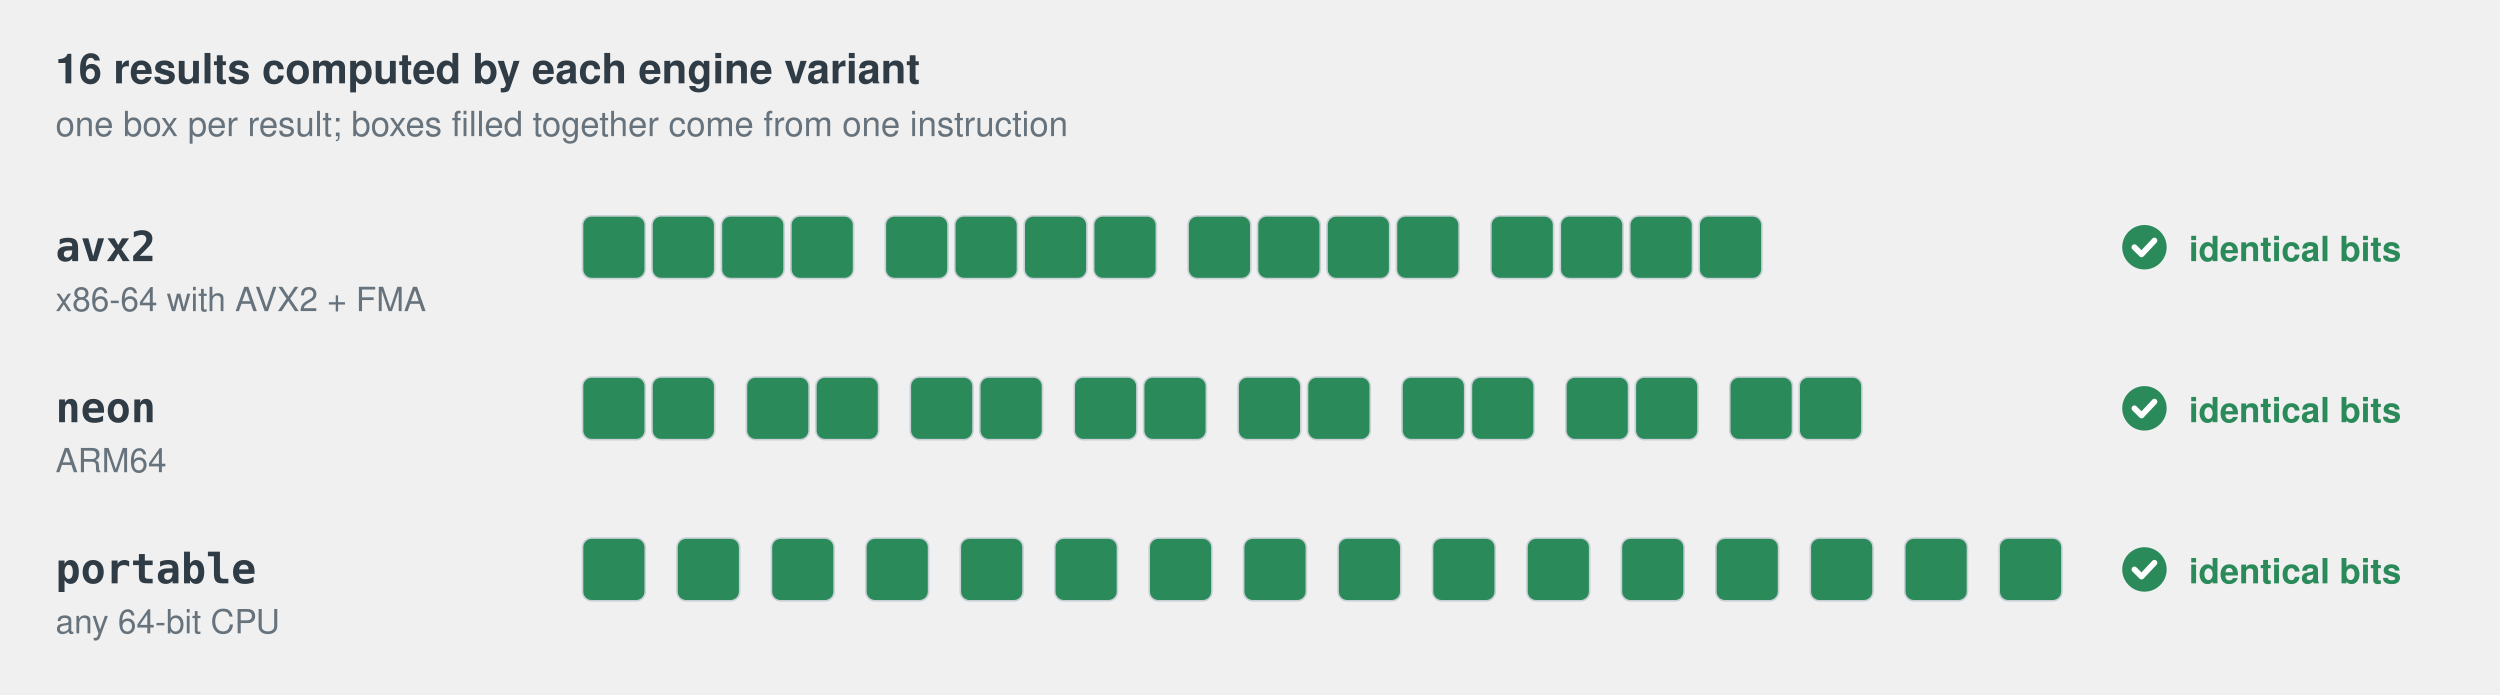
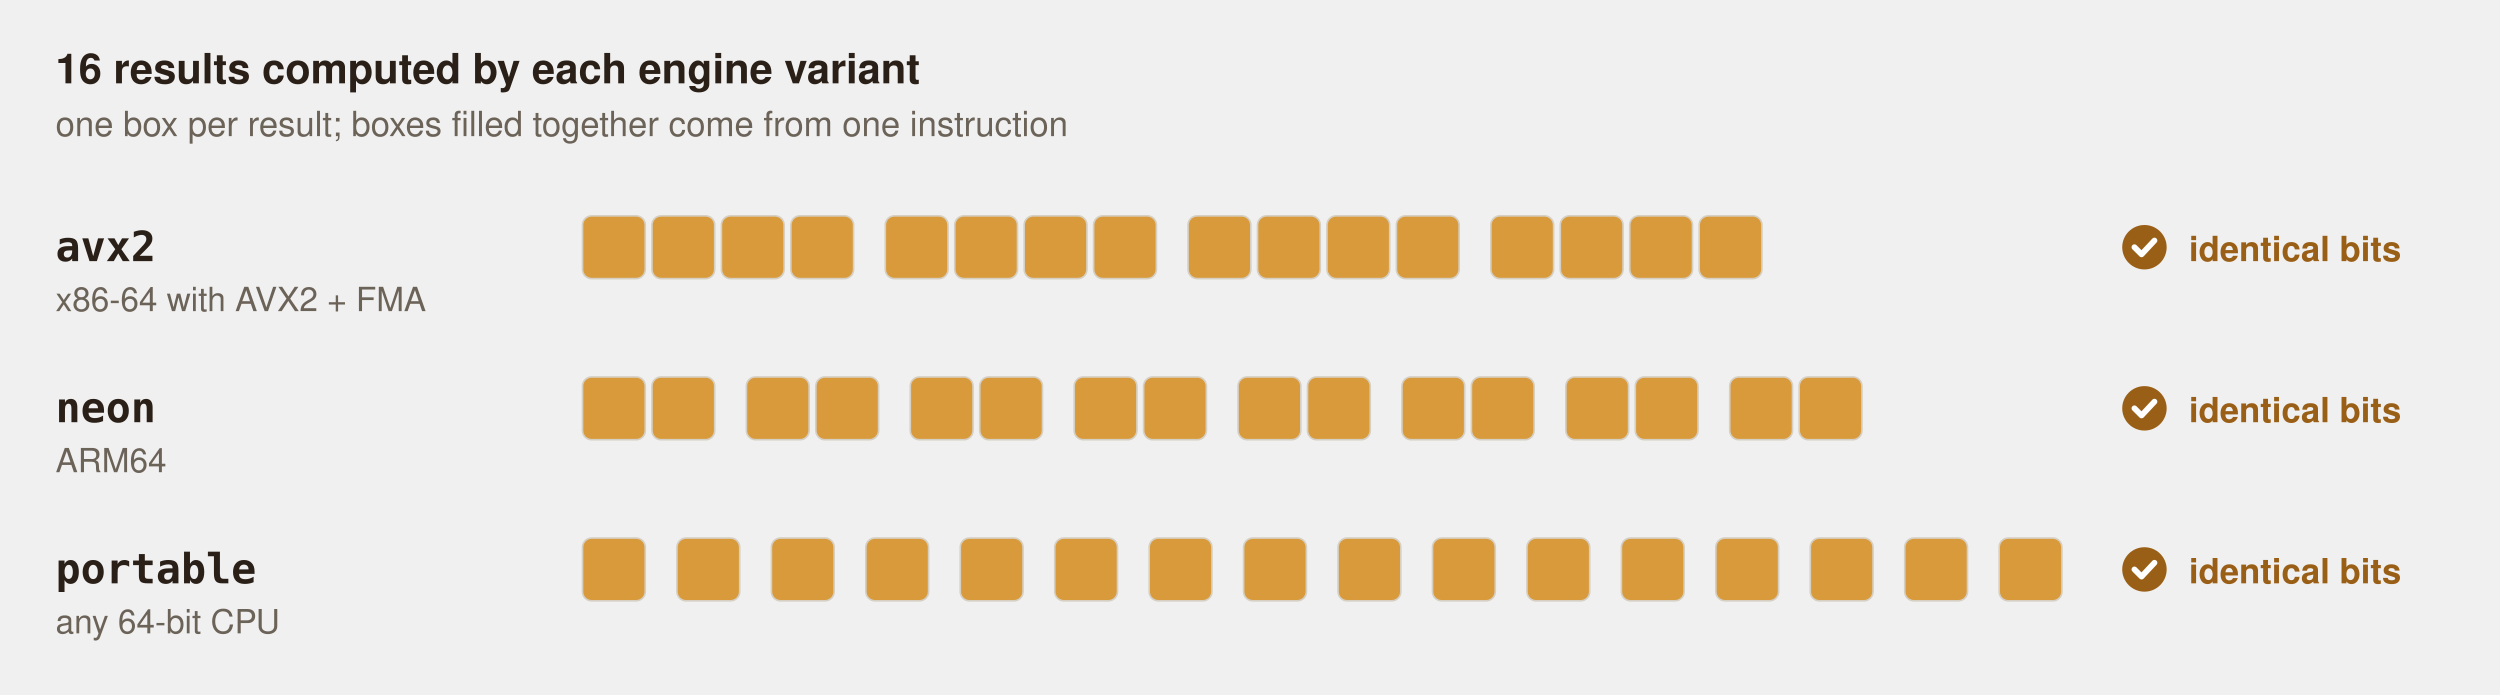
<svg xmlns="http://www.w3.org/2000/svg" viewBox="0 0 900 250" width="900" height="250" role="img" aria-labelledby="title desc">
  <style>text{font-family:"Helvetica Neue", Helvetica, Arial, "Liberation Sans", sans-serif}.mono{font-family:Menlo, Consolas, "DejaVu Sans Mono", "Liberation Mono", monospace}.static-only{display:none}@keyframes growX{from{transform:scaleX(0)}}@keyframes growY{from{transform:scaleY(0)}}@keyframes fadein{from{opacity:0}}@keyframes draw{from{stroke-dashoffset:1}}.a1{animation:ka1 8s ease-in-out infinite}@keyframes ka1{0.000%{opacity:0}10.000%{opacity:0}11.500%{opacity:1}92.500%{opacity:1}94.000%{opacity:0}100.000%{opacity:0}}.a2{animation:ka2 8s ease-in-out infinite}@keyframes ka2{0.000%{opacity:0}10.000%{opacity:0}11.500%{opacity:1}92.500%{opacity:1}94.000%{opacity:0}100.000%{opacity:0}}.a3{animation:ka3 8s ease-in-out infinite}@keyframes ka3{0.000%{opacity:0}10.000%{opacity:0}11.500%{opacity:1}92.500%{opacity:1}94.000%{opacity:0}100.000%{opacity:0}}.a4{animation:ka4 8s ease-in-out infinite}@keyframes ka4{0.000%{opacity:0}10.000%{opacity:0}11.500%{opacity:1}92.500%{opacity:1}94.000%{opacity:0}100.000%{opacity:0}}.a5{animation:ka5 8s ease-in-out infinite}@keyframes ka5{0.000%{opacity:0}13.500%{opacity:0}15.000%{opacity:1}92.500%{opacity:1}94.000%{opacity:0}100.000%{opacity:0}}.a6{animation:ka6 8s ease-in-out infinite}@keyframes ka6{0.000%{opacity:0}13.500%{opacity:0}15.000%{opacity:1}92.500%{opacity:1}94.000%{opacity:0}100.000%{opacity:0}}.a7{animation:ka7 8s ease-in-out infinite}@keyframes ka7{0.000%{opacity:0}13.500%{opacity:0}15.000%{opacity:1}92.500%{opacity:1}94.000%{opacity:0}100.000%{opacity:0}}.a8{animation:ka8 8s ease-in-out infinite}@keyframes ka8{0.000%{opacity:0}13.500%{opacity:0}15.000%{opacity:1}92.500%{opacity:1}94.000%{opacity:0}100.000%{opacity:0}}.a9{animation:ka9 8s ease-in-out infinite}@keyframes ka9{0.000%{opacity:0}17.000%{opacity:0}18.500%{opacity:1}92.500%{opacity:1}94.000%{opacity:0}100.000%{opacity:0}}.a10{animation:ka10 8s ease-in-out infinite}@keyframes ka10{0.000%{opacity:0}17.000%{opacity:0}18.500%{opacity:1}92.500%{opacity:1}94.000%{opacity:0}100.000%{opacity:0}}.a11{animation:ka11 8s ease-in-out infinite}@keyframes ka11{0.000%{opacity:0}17.000%{opacity:0}18.500%{opacity:1}92.500%{opacity:1}94.000%{opacity:0}100.000%{opacity:0}}.a12{animation:ka12 8s ease-in-out infinite}@keyframes ka12{0.000%{opacity:0}17.000%{opacity:0}18.500%{opacity:1}92.500%{opacity:1}94.000%{opacity:0}100.000%{opacity:0}}.a13{animation:ka13 8s ease-in-out infinite}@keyframes ka13{0.000%{opacity:0}20.500%{opacity:0}22.000%{opacity:1}92.500%{opacity:1}94.000%{opacity:0}100.000%{opacity:0}}.a14{animation:ka14 8s ease-in-out infinite}@keyframes ka14{0.000%{opacity:0}20.500%{opacity:0}22.000%{opacity:1}92.500%{opacity:1}94.000%{opacity:0}100.000%{opacity:0}}.a15{animation:ka15 8s ease-in-out infinite}@keyframes ka15{0.000%{opacity:0}20.500%{opacity:0}22.000%{opacity:1}92.500%{opacity:1}94.000%{opacity:0}100.000%{opacity:0}}.a16{animation:ka16 8s ease-in-out infinite}@keyframes ka16{0.000%{opacity:0}20.500%{opacity:0}22.000%{opacity:1}92.500%{opacity:1}94.000%{opacity:0}100.000%{opacity:0}}.a17{animation:ka17 8s ease-in-out infinite}@keyframes ka17{0.000%{opacity:0}26.500%{opacity:0}30.250%{opacity:1}92.500%{opacity:1}96.250%{opacity:0}100.000%{opacity:0}}.a18{animation:ka18 8s ease-in-out infinite}@keyframes ka18{0.000%{opacity:0}10.000%{opacity:0}11.500%{opacity:1}92.500%{opacity:1}94.000%{opacity:0}100.000%{opacity:0}}.a19{animation:ka19 8s ease-in-out infinite}@keyframes ka19{0.000%{opacity:0}10.000%{opacity:0}11.500%{opacity:1}92.500%{opacity:1}94.000%{opacity:0}100.000%{opacity:0}}.a20{animation:ka20 8s ease-in-out infinite}@keyframes ka20{0.000%{opacity:0}13.500%{opacity:0}15.000%{opacity:1}92.500%{opacity:1}94.000%{opacity:0}100.000%{opacity:0}}.a21{animation:ka21 8s ease-in-out infinite}@keyframes ka21{0.000%{opacity:0}13.500%{opacity:0}15.000%{opacity:1}92.500%{opacity:1}94.000%{opacity:0}100.000%{opacity:0}}.a22{animation:ka22 8s ease-in-out infinite}@keyframes ka22{0.000%{opacity:0}17.000%{opacity:0}18.500%{opacity:1}92.500%{opacity:1}94.000%{opacity:0}100.000%{opacity:0}}.a23{animation:ka23 8s ease-in-out infinite}@keyframes ka23{0.000%{opacity:0}17.000%{opacity:0}18.500%{opacity:1}92.500%{opacity:1}94.000%{opacity:0}100.000%{opacity:0}}.a24{animation:ka24 8s ease-in-out infinite}@keyframes ka24{0.000%{opacity:0}20.500%{opacity:0}22.000%{opacity:1}92.500%{opacity:1}94.000%{opacity:0}100.000%{opacity:0}}.a25{animation:ka25 8s ease-in-out infinite}@keyframes ka25{0.000%{opacity:0}20.500%{opacity:0}22.000%{opacity:1}92.500%{opacity:1}94.000%{opacity:0}100.000%{opacity:0}}.a26{animation:ka26 8s ease-in-out infinite}@keyframes ka26{0.000%{opacity:0}24.000%{opacity:0}25.500%{opacity:1}92.500%{opacity:1}94.000%{opacity:0}100.000%{opacity:0}}.a27{animation:ka27 8s ease-in-out infinite}@keyframes ka27{0.000%{opacity:0}24.000%{opacity:0}25.500%{opacity:1}92.500%{opacity:1}94.000%{opacity:0}100.000%{opacity:0}}.a28{animation:ka28 8s ease-in-out infinite}@keyframes ka28{0.000%{opacity:0}27.500%{opacity:0}29.000%{opacity:1}92.500%{opacity:1}94.000%{opacity:0}100.000%{opacity:0}}.a29{animation:ka29 8s ease-in-out infinite}@keyframes ka29{0.000%{opacity:0}27.500%{opacity:0}29.000%{opacity:1}92.500%{opacity:1}94.000%{opacity:0}100.000%{opacity:0}}.a30{animation:ka30 8s ease-in-out infinite}@keyframes ka30{0.000%{opacity:0}31.000%{opacity:0}32.500%{opacity:1}92.500%{opacity:1}94.000%{opacity:0}100.000%{opacity:0}}.a31{animation:ka31 8s ease-in-out infinite}@keyframes ka31{0.000%{opacity:0}31.000%{opacity:0}32.500%{opacity:1}92.500%{opacity:1}94.000%{opacity:0}100.000%{opacity:0}}.a32{animation:ka32 8s ease-in-out infinite}@keyframes ka32{0.000%{opacity:0}34.500%{opacity:0}36.000%{opacity:1}92.500%{opacity:1}94.000%{opacity:0}100.000%{opacity:0}}.a33{animation:ka33 8s ease-in-out infinite}@keyframes ka33{0.000%{opacity:0}34.500%{opacity:0}36.000%{opacity:1}92.500%{opacity:1}94.000%{opacity:0}100.000%{opacity:0}}.a34{animation:ka34 8s ease-in-out infinite}@keyframes ka34{0.000%{opacity:0}40.500%{opacity:0}44.250%{opacity:1}92.500%{opacity:1}96.250%{opacity:0}100.000%{opacity:0}}.a35{animation:ka35 8s ease-in-out infinite}@keyframes ka35{0.000%{opacity:0}10.000%{opacity:0}11.500%{opacity:1}92.500%{opacity:1}94.000%{opacity:0}100.000%{opacity:0}}.a36{animation:ka36 8s ease-in-out infinite}@keyframes ka36{0.000%{opacity:0}13.500%{opacity:0}15.000%{opacity:1}92.500%{opacity:1}94.000%{opacity:0}100.000%{opacity:0}}.a37{animation:ka37 8s ease-in-out infinite}@keyframes ka37{0.000%{opacity:0}17.000%{opacity:0}18.500%{opacity:1}92.500%{opacity:1}94.000%{opacity:0}100.000%{opacity:0}}.a38{animation:ka38 8s ease-in-out infinite}@keyframes ka38{0.000%{opacity:0}20.500%{opacity:0}22.000%{opacity:1}92.500%{opacity:1}94.000%{opacity:0}100.000%{opacity:0}}.a39{animation:ka39 8s ease-in-out infinite}@keyframes ka39{0.000%{opacity:0}24.000%{opacity:0}25.500%{opacity:1}92.500%{opacity:1}94.000%{opacity:0}100.000%{opacity:0}}.a40{animation:ka40 8s ease-in-out infinite}@keyframes ka40{0.000%{opacity:0}27.500%{opacity:0}29.000%{opacity:1}92.500%{opacity:1}94.000%{opacity:0}100.000%{opacity:0}}.a41{animation:ka41 8s ease-in-out infinite}@keyframes ka41{0.000%{opacity:0}31.000%{opacity:0}32.500%{opacity:1}92.500%{opacity:1}94.000%{opacity:0}100.000%{opacity:0}}.a42{animation:ka42 8s ease-in-out infinite}@keyframes ka42{0.000%{opacity:0}34.500%{opacity:0}36.000%{opacity:1}92.500%{opacity:1}94.000%{opacity:0}100.000%{opacity:0}}.a43{animation:ka43 8s ease-in-out infinite}@keyframes ka43{0.000%{opacity:0}38.000%{opacity:0}39.500%{opacity:1}92.500%{opacity:1}94.000%{opacity:0}100.000%{opacity:0}}.a44{animation:ka44 8s ease-in-out infinite}@keyframes ka44{0.000%{opacity:0}41.500%{opacity:0}43.000%{opacity:1}92.500%{opacity:1}94.000%{opacity:0}100.000%{opacity:0}}.a45{animation:ka45 8s ease-in-out infinite}@keyframes ka45{0.000%{opacity:0}45.000%{opacity:0}46.500%{opacity:1}92.500%{opacity:1}94.000%{opacity:0}100.000%{opacity:0}}.a46{animation:ka46 8s ease-in-out infinite}@keyframes ka46{0.000%{opacity:0}48.500%{opacity:0}50.000%{opacity:1}92.500%{opacity:1}94.000%{opacity:0}100.000%{opacity:0}}.a47{animation:ka47 8s ease-in-out infinite}@keyframes ka47{0.000%{opacity:0}52.000%{opacity:0}53.500%{opacity:1}92.500%{opacity:1}94.000%{opacity:0}100.000%{opacity:0}}.a48{animation:ka48 8s ease-in-out infinite}@keyframes ka48{0.000%{opacity:0}55.500%{opacity:0}57.000%{opacity:1}92.500%{opacity:1}94.000%{opacity:0}100.000%{opacity:0}}.a49{animation:ka49 8s ease-in-out infinite}@keyframes ka49{0.000%{opacity:0}59.000%{opacity:0}60.500%{opacity:1}92.500%{opacity:1}94.000%{opacity:0}100.000%{opacity:0}}.a50{animation:ka50 8s ease-in-out infinite}@keyframes ka50{0.000%{opacity:0}62.500%{opacity:0}64.000%{opacity:1}92.500%{opacity:1}94.000%{opacity:0}100.000%{opacity:0}}.a51{animation:ka51 8s ease-in-out infinite}@keyframes ka51{0.000%{opacity:0}68.500%{opacity:0}72.250%{opacity:1}92.500%{opacity:1}96.250%{opacity:0}100.000%{opacity:0}}@media (prefers-reduced-motion:reduce){*{animation:none!important}.transient{display:none}.static-only{display:inline}}</style>
-   <text x="20" y="30" font-size="15" fill="#2f3b45" font-weight="bold">16 results computed by each engine variant</text>
-   <text x="20" y="49" font-size="12.5" fill="#66727c">one box per result; boxes filled together come from one instruction</text>
-   <text x="20" y="94" font-size="15" fill="#2f3b45" font-weight="bold" class="mono">avx2</text>
-   <text x="20" y="112" font-size="12" fill="#66727c">x86-64 with AVX2 + FMA</text>
-   <rect x="210" y="78" width="22" height="22" fill="#ffffff" stroke="#c9d1d7" stroke-width="1.2" rx="3" />
-   <rect x="210" y="78" width="22" height="22" fill="#2b8a5a" rx="3" class="a1" />
-   <rect x="235" y="78" width="22" height="22" fill="#ffffff" stroke="#c9d1d7" stroke-width="1.2" rx="3" />
-   <rect x="235" y="78" width="22" height="22" fill="#2b8a5a" rx="3" class="a2" />
-   <rect x="260" y="78" width="22" height="22" fill="#ffffff" stroke="#c9d1d7" stroke-width="1.2" rx="3" />
-   <rect x="260" y="78" width="22" height="22" fill="#2b8a5a" rx="3" class="a3" />
-   <rect x="285" y="78" width="22" height="22" fill="#ffffff" stroke="#c9d1d7" stroke-width="1.2" rx="3" />
-   <rect x="285" y="78" width="22" height="22" fill="#2b8a5a" rx="3" class="a4" />
-   <rect x="319" y="78" width="22" height="22" fill="#ffffff" stroke="#c9d1d7" stroke-width="1.2" rx="3" />
-   <rect x="319" y="78" width="22" height="22" fill="#2b8a5a" rx="3" class="a5" />
-   <rect x="344" y="78" width="22" height="22" fill="#ffffff" stroke="#c9d1d7" stroke-width="1.2" rx="3" />
-   <rect x="344" y="78" width="22" height="22" fill="#2b8a5a" rx="3" class="a6" />
-   <rect x="369" y="78" width="22" height="22" fill="#ffffff" stroke="#c9d1d7" stroke-width="1.2" rx="3" />
-   <rect x="369" y="78" width="22" height="22" fill="#2b8a5a" rx="3" class="a7" />
-   <rect x="394" y="78" width="22" height="22" fill="#ffffff" stroke="#c9d1d7" stroke-width="1.2" rx="3" />
-   <rect x="394" y="78" width="22" height="22" fill="#2b8a5a" rx="3" class="a8" />
-   <rect x="428" y="78" width="22" height="22" fill="#ffffff" stroke="#c9d1d7" stroke-width="1.2" rx="3" />
-   <rect x="428" y="78" width="22" height="22" fill="#2b8a5a" rx="3" class="a9" />
-   <rect x="453" y="78" width="22" height="22" fill="#ffffff" stroke="#c9d1d7" stroke-width="1.2" rx="3" />
-   <rect x="453" y="78" width="22" height="22" fill="#2b8a5a" rx="3" class="a10" />
-   <rect x="478" y="78" width="22" height="22" fill="#ffffff" stroke="#c9d1d7" stroke-width="1.2" rx="3" />
-   <rect x="478" y="78" width="22" height="22" fill="#2b8a5a" rx="3" class="a11" />
-   <rect x="503" y="78" width="22" height="22" fill="#ffffff" stroke="#c9d1d7" stroke-width="1.2" rx="3" />
-   <rect x="503" y="78" width="22" height="22" fill="#2b8a5a" rx="3" class="a12" />
-   <rect x="537" y="78" width="22" height="22" fill="#ffffff" stroke="#c9d1d7" stroke-width="1.2" rx="3" />
-   <rect x="537" y="78" width="22" height="22" fill="#2b8a5a" rx="3" class="a13" />
-   <rect x="562" y="78" width="22" height="22" fill="#ffffff" stroke="#c9d1d7" stroke-width="1.2" rx="3" />
-   <rect x="562" y="78" width="22" height="22" fill="#2b8a5a" rx="3" class="a14" />
-   <rect x="587" y="78" width="22" height="22" fill="#ffffff" stroke="#c9d1d7" stroke-width="1.2" rx="3" />
-   <rect x="587" y="78" width="22" height="22" fill="#2b8a5a" rx="3" class="a15" />
-   <rect x="612" y="78" width="22" height="22" fill="#ffffff" stroke="#c9d1d7" stroke-width="1.2" rx="3" />
-   <rect x="612" y="78" width="22" height="22" fill="#2b8a5a" rx="3" class="a16" />
+   <text x="20" y="30" font-size="15" fill="#2a2018" font-weight="bold">16 results computed by each engine variant</text>
+   <text x="20" y="49" font-size="12.5" fill="#6b6258">one box per result; boxes filled together come from one instruction</text>
+   <text x="20" y="94" font-size="15" fill="#2a2018" font-weight="bold" class="mono">avx2</text>
+   <text x="20" y="112" font-size="12" fill="#6b6258">x86-64 with AVX2 + FMA</text>
+   <rect x="210" y="78" width="22" height="22" fill="#ffffff" stroke="#d6cfc3" stroke-width="1.2" rx="3" />
+   <rect x="210" y="78" width="22" height="22" fill="#d89a3a" rx="3" class="a1" />
+   <rect x="235" y="78" width="22" height="22" fill="#ffffff" stroke="#d6cfc3" stroke-width="1.2" rx="3" />
+   <rect x="235" y="78" width="22" height="22" fill="#d89a3a" rx="3" class="a2" />
+   <rect x="260" y="78" width="22" height="22" fill="#ffffff" stroke="#d6cfc3" stroke-width="1.2" rx="3" />
+   <rect x="260" y="78" width="22" height="22" fill="#d89a3a" rx="3" class="a3" />
+   <rect x="285" y="78" width="22" height="22" fill="#ffffff" stroke="#d6cfc3" stroke-width="1.2" rx="3" />
+   <rect x="285" y="78" width="22" height="22" fill="#d89a3a" rx="3" class="a4" />
+   <rect x="319" y="78" width="22" height="22" fill="#ffffff" stroke="#d6cfc3" stroke-width="1.2" rx="3" />
+   <rect x="319" y="78" width="22" height="22" fill="#d89a3a" rx="3" class="a5" />
+   <rect x="344" y="78" width="22" height="22" fill="#ffffff" stroke="#d6cfc3" stroke-width="1.2" rx="3" />
+   <rect x="344" y="78" width="22" height="22" fill="#d89a3a" rx="3" class="a6" />
+   <rect x="369" y="78" width="22" height="22" fill="#ffffff" stroke="#d6cfc3" stroke-width="1.2" rx="3" />
+   <rect x="369" y="78" width="22" height="22" fill="#d89a3a" rx="3" class="a7" />
+   <rect x="394" y="78" width="22" height="22" fill="#ffffff" stroke="#d6cfc3" stroke-width="1.2" rx="3" />
+   <rect x="394" y="78" width="22" height="22" fill="#d89a3a" rx="3" class="a8" />
+   <rect x="428" y="78" width="22" height="22" fill="#ffffff" stroke="#d6cfc3" stroke-width="1.2" rx="3" />
+   <rect x="428" y="78" width="22" height="22" fill="#d89a3a" rx="3" class="a9" />
+   <rect x="453" y="78" width="22" height="22" fill="#ffffff" stroke="#d6cfc3" stroke-width="1.2" rx="3" />
+   <rect x="453" y="78" width="22" height="22" fill="#d89a3a" rx="3" class="a10" />
+   <rect x="478" y="78" width="22" height="22" fill="#ffffff" stroke="#d6cfc3" stroke-width="1.2" rx="3" />
+   <rect x="478" y="78" width="22" height="22" fill="#d89a3a" rx="3" class="a11" />
+   <rect x="503" y="78" width="22" height="22" fill="#ffffff" stroke="#d6cfc3" stroke-width="1.2" rx="3" />
+   <rect x="503" y="78" width="22" height="22" fill="#d89a3a" rx="3" class="a12" />
+   <rect x="537" y="78" width="22" height="22" fill="#ffffff" stroke="#d6cfc3" stroke-width="1.2" rx="3" />
+   <rect x="537" y="78" width="22" height="22" fill="#d89a3a" rx="3" class="a13" />
+   <rect x="562" y="78" width="22" height="22" fill="#ffffff" stroke="#d6cfc3" stroke-width="1.2" rx="3" />
+   <rect x="562" y="78" width="22" height="22" fill="#d89a3a" rx="3" class="a14" />
+   <rect x="587" y="78" width="22" height="22" fill="#ffffff" stroke="#d6cfc3" stroke-width="1.2" rx="3" />
+   <rect x="587" y="78" width="22" height="22" fill="#d89a3a" rx="3" class="a15" />
+   <rect x="612" y="78" width="22" height="22" fill="#ffffff" stroke="#d6cfc3" stroke-width="1.2" rx="3" />
+   <rect x="612" y="78" width="22" height="22" fill="#d89a3a" rx="3" class="a16" />
  <g class="a17">
-     <circle cx="772" cy="89" r="8" fill="#2b8a5a" />
+     <circle cx="772" cy="89" r="8" fill="#9a5f16" />
    <path d="M768.4 89 l2.56 2.56 l4.64 -4.96" fill="none" stroke="#ffffff" stroke-width="2.08" stroke-linecap="round" stroke-linejoin="round" />
-     <text x="788" y="94" font-size="12.5" fill="#2b8a5a" font-weight="bold">identical bits</text>
+     <text x="788" y="94" font-size="12.5" fill="#9a5f16" font-weight="bold">identical bits</text>
  </g>
-   <text x="20" y="152" font-size="15" fill="#2f3b45" font-weight="bold" class="mono">neon</text>
-   <text x="20" y="170" font-size="12" fill="#66727c">ARM64</text>
-   <rect x="210" y="136" width="22" height="22" fill="#ffffff" stroke="#c9d1d7" stroke-width="1.2" rx="3" />
-   <rect x="210" y="136" width="22" height="22" fill="#2b8a5a" rx="3" class="a18" />
-   <rect x="235" y="136" width="22" height="22" fill="#ffffff" stroke="#c9d1d7" stroke-width="1.2" rx="3" />
-   <rect x="235" y="136" width="22" height="22" fill="#2b8a5a" rx="3" class="a19" />
-   <rect x="269" y="136" width="22" height="22" fill="#ffffff" stroke="#c9d1d7" stroke-width="1.2" rx="3" />
-   <rect x="269" y="136" width="22" height="22" fill="#2b8a5a" rx="3" class="a20" />
-   <rect x="294" y="136" width="22" height="22" fill="#ffffff" stroke="#c9d1d7" stroke-width="1.2" rx="3" />
-   <rect x="294" y="136" width="22" height="22" fill="#2b8a5a" rx="3" class="a21" />
-   <rect x="328" y="136" width="22" height="22" fill="#ffffff" stroke="#c9d1d7" stroke-width="1.2" rx="3" />
-   <rect x="328" y="136" width="22" height="22" fill="#2b8a5a" rx="3" class="a22" />
-   <rect x="353" y="136" width="22" height="22" fill="#ffffff" stroke="#c9d1d7" stroke-width="1.2" rx="3" />
-   <rect x="353" y="136" width="22" height="22" fill="#2b8a5a" rx="3" class="a23" />
-   <rect x="387" y="136" width="22" height="22" fill="#ffffff" stroke="#c9d1d7" stroke-width="1.2" rx="3" />
-   <rect x="387" y="136" width="22" height="22" fill="#2b8a5a" rx="3" class="a24" />
-   <rect x="412" y="136" width="22" height="22" fill="#ffffff" stroke="#c9d1d7" stroke-width="1.2" rx="3" />
-   <rect x="412" y="136" width="22" height="22" fill="#2b8a5a" rx="3" class="a25" />
-   <rect x="446" y="136" width="22" height="22" fill="#ffffff" stroke="#c9d1d7" stroke-width="1.2" rx="3" />
-   <rect x="446" y="136" width="22" height="22" fill="#2b8a5a" rx="3" class="a26" />
-   <rect x="471" y="136" width="22" height="22" fill="#ffffff" stroke="#c9d1d7" stroke-width="1.2" rx="3" />
-   <rect x="471" y="136" width="22" height="22" fill="#2b8a5a" rx="3" class="a27" />
-   <rect x="505" y="136" width="22" height="22" fill="#ffffff" stroke="#c9d1d7" stroke-width="1.2" rx="3" />
-   <rect x="505" y="136" width="22" height="22" fill="#2b8a5a" rx="3" class="a28" />
-   <rect x="530" y="136" width="22" height="22" fill="#ffffff" stroke="#c9d1d7" stroke-width="1.2" rx="3" />
-   <rect x="530" y="136" width="22" height="22" fill="#2b8a5a" rx="3" class="a29" />
-   <rect x="564" y="136" width="22" height="22" fill="#ffffff" stroke="#c9d1d7" stroke-width="1.2" rx="3" />
-   <rect x="564" y="136" width="22" height="22" fill="#2b8a5a" rx="3" class="a30" />
-   <rect x="589" y="136" width="22" height="22" fill="#ffffff" stroke="#c9d1d7" stroke-width="1.2" rx="3" />
-   <rect x="589" y="136" width="22" height="22" fill="#2b8a5a" rx="3" class="a31" />
-   <rect x="623" y="136" width="22" height="22" fill="#ffffff" stroke="#c9d1d7" stroke-width="1.2" rx="3" />
-   <rect x="623" y="136" width="22" height="22" fill="#2b8a5a" rx="3" class="a32" />
-   <rect x="648" y="136" width="22" height="22" fill="#ffffff" stroke="#c9d1d7" stroke-width="1.2" rx="3" />
-   <rect x="648" y="136" width="22" height="22" fill="#2b8a5a" rx="3" class="a33" />
+   <text x="20" y="152" font-size="15" fill="#2a2018" font-weight="bold" class="mono">neon</text>
+   <text x="20" y="170" font-size="12" fill="#6b6258">ARM64</text>
+   <rect x="210" y="136" width="22" height="22" fill="#ffffff" stroke="#d6cfc3" stroke-width="1.2" rx="3" />
+   <rect x="210" y="136" width="22" height="22" fill="#d89a3a" rx="3" class="a18" />
+   <rect x="235" y="136" width="22" height="22" fill="#ffffff" stroke="#d6cfc3" stroke-width="1.2" rx="3" />
+   <rect x="235" y="136" width="22" height="22" fill="#d89a3a" rx="3" class="a19" />
+   <rect x="269" y="136" width="22" height="22" fill="#ffffff" stroke="#d6cfc3" stroke-width="1.2" rx="3" />
+   <rect x="269" y="136" width="22" height="22" fill="#d89a3a" rx="3" class="a20" />
+   <rect x="294" y="136" width="22" height="22" fill="#ffffff" stroke="#d6cfc3" stroke-width="1.2" rx="3" />
+   <rect x="294" y="136" width="22" height="22" fill="#d89a3a" rx="3" class="a21" />
+   <rect x="328" y="136" width="22" height="22" fill="#ffffff" stroke="#d6cfc3" stroke-width="1.2" rx="3" />
+   <rect x="328" y="136" width="22" height="22" fill="#d89a3a" rx="3" class="a22" />
+   <rect x="353" y="136" width="22" height="22" fill="#ffffff" stroke="#d6cfc3" stroke-width="1.2" rx="3" />
+   <rect x="353" y="136" width="22" height="22" fill="#d89a3a" rx="3" class="a23" />
+   <rect x="387" y="136" width="22" height="22" fill="#ffffff" stroke="#d6cfc3" stroke-width="1.2" rx="3" />
+   <rect x="387" y="136" width="22" height="22" fill="#d89a3a" rx="3" class="a24" />
+   <rect x="412" y="136" width="22" height="22" fill="#ffffff" stroke="#d6cfc3" stroke-width="1.2" rx="3" />
+   <rect x="412" y="136" width="22" height="22" fill="#d89a3a" rx="3" class="a25" />
+   <rect x="446" y="136" width="22" height="22" fill="#ffffff" stroke="#d6cfc3" stroke-width="1.2" rx="3" />
+   <rect x="446" y="136" width="22" height="22" fill="#d89a3a" rx="3" class="a26" />
+   <rect x="471" y="136" width="22" height="22" fill="#ffffff" stroke="#d6cfc3" stroke-width="1.2" rx="3" />
+   <rect x="471" y="136" width="22" height="22" fill="#d89a3a" rx="3" class="a27" />
+   <rect x="505" y="136" width="22" height="22" fill="#ffffff" stroke="#d6cfc3" stroke-width="1.2" rx="3" />
+   <rect x="505" y="136" width="22" height="22" fill="#d89a3a" rx="3" class="a28" />
+   <rect x="530" y="136" width="22" height="22" fill="#ffffff" stroke="#d6cfc3" stroke-width="1.2" rx="3" />
+   <rect x="530" y="136" width="22" height="22" fill="#d89a3a" rx="3" class="a29" />
+   <rect x="564" y="136" width="22" height="22" fill="#ffffff" stroke="#d6cfc3" stroke-width="1.2" rx="3" />
+   <rect x="564" y="136" width="22" height="22" fill="#d89a3a" rx="3" class="a30" />
+   <rect x="589" y="136" width="22" height="22" fill="#ffffff" stroke="#d6cfc3" stroke-width="1.2" rx="3" />
+   <rect x="589" y="136" width="22" height="22" fill="#d89a3a" rx="3" class="a31" />
+   <rect x="623" y="136" width="22" height="22" fill="#ffffff" stroke="#d6cfc3" stroke-width="1.2" rx="3" />
+   <rect x="623" y="136" width="22" height="22" fill="#d89a3a" rx="3" class="a32" />
+   <rect x="648" y="136" width="22" height="22" fill="#ffffff" stroke="#d6cfc3" stroke-width="1.2" rx="3" />
+   <rect x="648" y="136" width="22" height="22" fill="#d89a3a" rx="3" class="a33" />
  <g class="a34">
-     <circle cx="772" cy="147" r="8" fill="#2b8a5a" />
+     <circle cx="772" cy="147" r="8" fill="#9a5f16" />
    <path d="M768.4 147 l2.56 2.56 l4.64 -4.96" fill="none" stroke="#ffffff" stroke-width="2.08" stroke-linecap="round" stroke-linejoin="round" />
-     <text x="788" y="152" font-size="12.5" fill="#2b8a5a" font-weight="bold">identical bits</text>
+     <text x="788" y="152" font-size="12.5" fill="#9a5f16" font-weight="bold">identical bits</text>
  </g>
-   <text x="20" y="210" font-size="15" fill="#2f3b45" font-weight="bold" class="mono">portable</text>
-   <text x="20" y="228" font-size="12" fill="#66727c">any 64-bit CPU</text>
-   <rect x="210" y="194" width="22" height="22" fill="#ffffff" stroke="#c9d1d7" stroke-width="1.2" rx="3" />
-   <rect x="210" y="194" width="22" height="22" fill="#2b8a5a" rx="3" class="a35" />
-   <rect x="244" y="194" width="22" height="22" fill="#ffffff" stroke="#c9d1d7" stroke-width="1.2" rx="3" />
-   <rect x="244" y="194" width="22" height="22" fill="#2b8a5a" rx="3" class="a36" />
-   <rect x="278" y="194" width="22" height="22" fill="#ffffff" stroke="#c9d1d7" stroke-width="1.2" rx="3" />
-   <rect x="278" y="194" width="22" height="22" fill="#2b8a5a" rx="3" class="a37" />
-   <rect x="312" y="194" width="22" height="22" fill="#ffffff" stroke="#c9d1d7" stroke-width="1.2" rx="3" />
-   <rect x="312" y="194" width="22" height="22" fill="#2b8a5a" rx="3" class="a38" />
-   <rect x="346" y="194" width="22" height="22" fill="#ffffff" stroke="#c9d1d7" stroke-width="1.2" rx="3" />
-   <rect x="346" y="194" width="22" height="22" fill="#2b8a5a" rx="3" class="a39" />
-   <rect x="380" y="194" width="22" height="22" fill="#ffffff" stroke="#c9d1d7" stroke-width="1.2" rx="3" />
-   <rect x="380" y="194" width="22" height="22" fill="#2b8a5a" rx="3" class="a40" />
-   <rect x="414" y="194" width="22" height="22" fill="#ffffff" stroke="#c9d1d7" stroke-width="1.2" rx="3" />
-   <rect x="414" y="194" width="22" height="22" fill="#2b8a5a" rx="3" class="a41" />
-   <rect x="448" y="194" width="22" height="22" fill="#ffffff" stroke="#c9d1d7" stroke-width="1.2" rx="3" />
-   <rect x="448" y="194" width="22" height="22" fill="#2b8a5a" rx="3" class="a42" />
-   <rect x="482" y="194" width="22" height="22" fill="#ffffff" stroke="#c9d1d7" stroke-width="1.2" rx="3" />
-   <rect x="482" y="194" width="22" height="22" fill="#2b8a5a" rx="3" class="a43" />
-   <rect x="516" y="194" width="22" height="22" fill="#ffffff" stroke="#c9d1d7" stroke-width="1.2" rx="3" />
-   <rect x="516" y="194" width="22" height="22" fill="#2b8a5a" rx="3" class="a44" />
-   <rect x="550" y="194" width="22" height="22" fill="#ffffff" stroke="#c9d1d7" stroke-width="1.2" rx="3" />
-   <rect x="550" y="194" width="22" height="22" fill="#2b8a5a" rx="3" class="a45" />
-   <rect x="584" y="194" width="22" height="22" fill="#ffffff" stroke="#c9d1d7" stroke-width="1.2" rx="3" />
-   <rect x="584" y="194" width="22" height="22" fill="#2b8a5a" rx="3" class="a46" />
-   <rect x="618" y="194" width="22" height="22" fill="#ffffff" stroke="#c9d1d7" stroke-width="1.2" rx="3" />
-   <rect x="618" y="194" width="22" height="22" fill="#2b8a5a" rx="3" class="a47" />
-   <rect x="652" y="194" width="22" height="22" fill="#ffffff" stroke="#c9d1d7" stroke-width="1.2" rx="3" />
-   <rect x="652" y="194" width="22" height="22" fill="#2b8a5a" rx="3" class="a48" />
-   <rect x="686" y="194" width="22" height="22" fill="#ffffff" stroke="#c9d1d7" stroke-width="1.2" rx="3" />
-   <rect x="686" y="194" width="22" height="22" fill="#2b8a5a" rx="3" class="a49" />
-   <rect x="720" y="194" width="22" height="22" fill="#ffffff" stroke="#c9d1d7" stroke-width="1.2" rx="3" />
-   <rect x="720" y="194" width="22" height="22" fill="#2b8a5a" rx="3" class="a50" />
+   <text x="20" y="210" font-size="15" fill="#2a2018" font-weight="bold" class="mono">portable</text>
+   <text x="20" y="228" font-size="12" fill="#6b6258">any 64-bit CPU</text>
+   <rect x="210" y="194" width="22" height="22" fill="#ffffff" stroke="#d6cfc3" stroke-width="1.2" rx="3" />
+   <rect x="210" y="194" width="22" height="22" fill="#d89a3a" rx="3" class="a35" />
+   <rect x="244" y="194" width="22" height="22" fill="#ffffff" stroke="#d6cfc3" stroke-width="1.2" rx="3" />
+   <rect x="244" y="194" width="22" height="22" fill="#d89a3a" rx="3" class="a36" />
+   <rect x="278" y="194" width="22" height="22" fill="#ffffff" stroke="#d6cfc3" stroke-width="1.2" rx="3" />
+   <rect x="278" y="194" width="22" height="22" fill="#d89a3a" rx="3" class="a37" />
+   <rect x="312" y="194" width="22" height="22" fill="#ffffff" stroke="#d6cfc3" stroke-width="1.2" rx="3" />
+   <rect x="312" y="194" width="22" height="22" fill="#d89a3a" rx="3" class="a38" />
+   <rect x="346" y="194" width="22" height="22" fill="#ffffff" stroke="#d6cfc3" stroke-width="1.2" rx="3" />
+   <rect x="346" y="194" width="22" height="22" fill="#d89a3a" rx="3" class="a39" />
+   <rect x="380" y="194" width="22" height="22" fill="#ffffff" stroke="#d6cfc3" stroke-width="1.2" rx="3" />
+   <rect x="380" y="194" width="22" height="22" fill="#d89a3a" rx="3" class="a40" />
+   <rect x="414" y="194" width="22" height="22" fill="#ffffff" stroke="#d6cfc3" stroke-width="1.2" rx="3" />
+   <rect x="414" y="194" width="22" height="22" fill="#d89a3a" rx="3" class="a41" />
+   <rect x="448" y="194" width="22" height="22" fill="#ffffff" stroke="#d6cfc3" stroke-width="1.2" rx="3" />
+   <rect x="448" y="194" width="22" height="22" fill="#d89a3a" rx="3" class="a42" />
+   <rect x="482" y="194" width="22" height="22" fill="#ffffff" stroke="#d6cfc3" stroke-width="1.2" rx="3" />
+   <rect x="482" y="194" width="22" height="22" fill="#d89a3a" rx="3" class="a43" />
+   <rect x="516" y="194" width="22" height="22" fill="#ffffff" stroke="#d6cfc3" stroke-width="1.2" rx="3" />
+   <rect x="516" y="194" width="22" height="22" fill="#d89a3a" rx="3" class="a44" />
+   <rect x="550" y="194" width="22" height="22" fill="#ffffff" stroke="#d6cfc3" stroke-width="1.2" rx="3" />
+   <rect x="550" y="194" width="22" height="22" fill="#d89a3a" rx="3" class="a45" />
+   <rect x="584" y="194" width="22" height="22" fill="#ffffff" stroke="#d6cfc3" stroke-width="1.2" rx="3" />
+   <rect x="584" y="194" width="22" height="22" fill="#d89a3a" rx="3" class="a46" />
+   <rect x="618" y="194" width="22" height="22" fill="#ffffff" stroke="#d6cfc3" stroke-width="1.2" rx="3" />
+   <rect x="618" y="194" width="22" height="22" fill="#d89a3a" rx="3" class="a47" />
+   <rect x="652" y="194" width="22" height="22" fill="#ffffff" stroke="#d6cfc3" stroke-width="1.2" rx="3" />
+   <rect x="652" y="194" width="22" height="22" fill="#d89a3a" rx="3" class="a48" />
+   <rect x="686" y="194" width="22" height="22" fill="#ffffff" stroke="#d6cfc3" stroke-width="1.2" rx="3" />
+   <rect x="686" y="194" width="22" height="22" fill="#d89a3a" rx="3" class="a49" />
+   <rect x="720" y="194" width="22" height="22" fill="#ffffff" stroke="#d6cfc3" stroke-width="1.2" rx="3" />
+   <rect x="720" y="194" width="22" height="22" fill="#d89a3a" rx="3" class="a50" />
  <g class="a51">
-     <circle cx="772" cy="205" r="8" fill="#2b8a5a" />
+     <circle cx="772" cy="205" r="8" fill="#9a5f16" />
    <path d="M768.4 205 l2.56 2.56 l4.64 -4.96" fill="none" stroke="#ffffff" stroke-width="2.08" stroke-linecap="round" stroke-linejoin="round" />
-     <text x="788" y="210" font-size="12.5" fill="#2b8a5a" font-weight="bold">identical bits</text>
+     <text x="788" y="210" font-size="12.5" fill="#9a5f16" font-weight="bold">identical bits</text>
  </g>
</svg>
